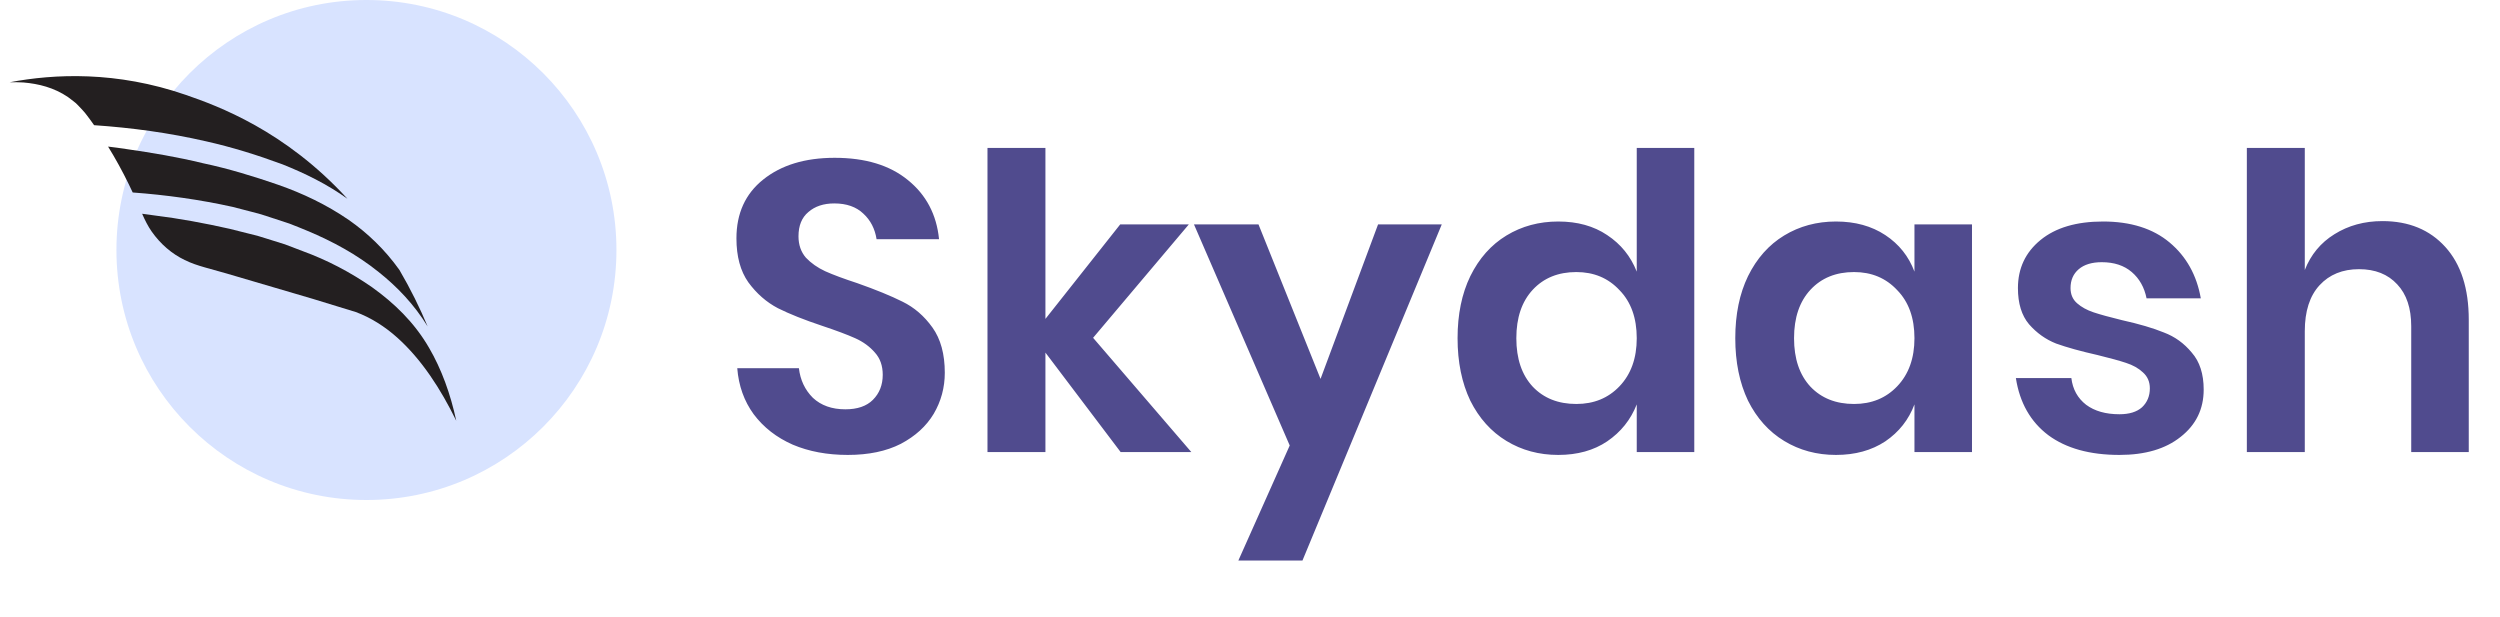
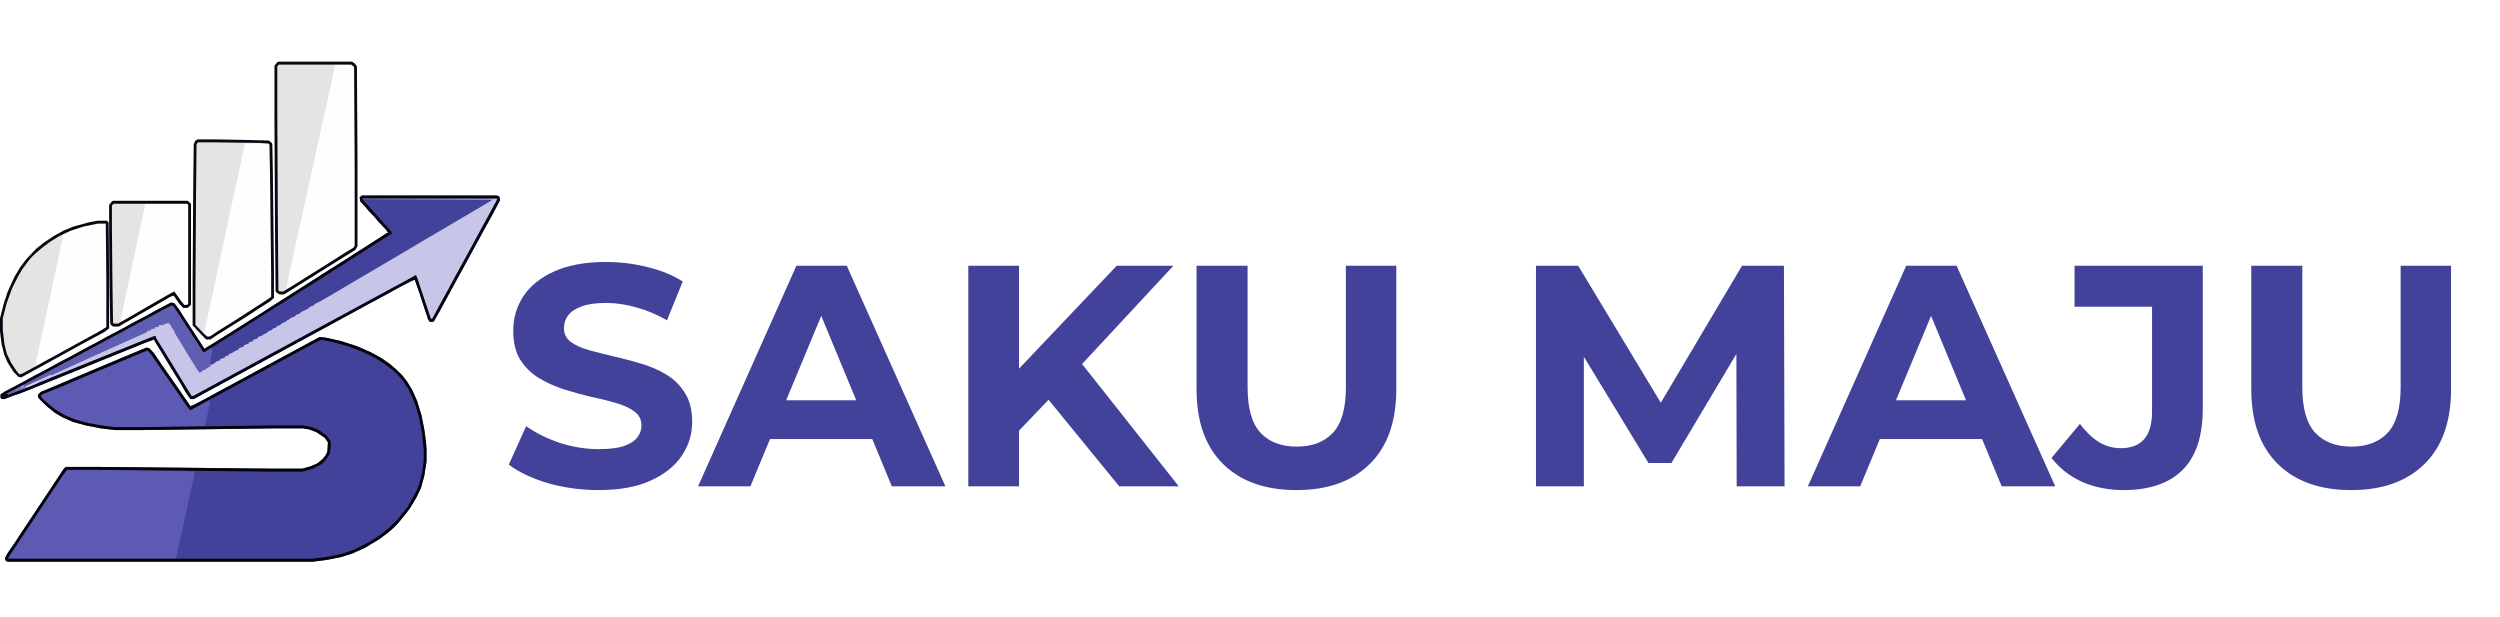
<svg xmlns="http://www.w3.org/2000/svg" width="365" height="90" viewBox="0 0 365 90" fill="none">
-   <path d="M137.94 54.42C137.94 56.58 137.4 58.58 136.32 60.42C135.24 62.22 133.64 63.68 131.52 64.8C129.4 65.88 126.82 66.42 123.78 66.42C120.78 66.42 118.1 65.92 115.74 64.92C113.38 63.88 111.48 62.4 110.04 60.48C108.64 58.56 107.84 56.32 107.64 53.76H116.64C116.84 55.48 117.52 56.92 118.68 58.08C119.88 59.2 121.46 59.76 123.42 59.76C125.18 59.76 126.52 59.3 127.44 58.38C128.4 57.42 128.88 56.2 128.88 54.72C128.88 53.4 128.5 52.32 127.74 51.48C126.98 50.6 126.02 49.9 124.86 49.38C123.7 48.86 122.1 48.26 120.06 47.58C117.42 46.7 115.26 45.84 113.58 45C111.9 44.12 110.46 42.86 109.26 41.22C108.1 39.58 107.52 37.44 107.52 34.8C107.52 31.16 108.82 28.3 111.42 26.22C114.06 24.1 117.54 23.04 121.86 23.04C126.34 23.04 129.9 24.12 132.54 26.28C135.22 28.44 136.74 31.32 137.1 34.92H127.98C127.74 33.4 127.1 32.16 126.06 31.2C125.02 30.2 123.6 29.7 121.8 29.7C120.24 29.7 118.98 30.12 118.02 30.96C117.06 31.76 116.58 32.94 116.58 34.5C116.58 35.74 116.94 36.78 117.66 37.62C118.42 38.42 119.36 39.08 120.48 39.6C121.64 40.12 123.2 40.7 125.16 41.34C127.88 42.3 130.08 43.2 131.76 44.04C133.48 44.88 134.94 46.14 136.14 47.82C137.34 49.5 137.94 51.7 137.94 54.42ZM163.612 66L152.632 51.48V66H144.172V21.6H152.632V46.56L163.552 32.76H173.572L159.592 49.32L173.932 66H163.612ZM183.739 32.76L192.799 55.32L201.199 32.76H210.499L190.159 81.84H180.799L188.299 65.04L174.319 32.76H183.739ZM227.505 32.34C230.305 32.34 232.685 33 234.645 34.32C236.645 35.64 238.085 37.42 238.965 39.66V21.6H247.365V66H238.965V59.04C238.085 61.28 236.645 63.08 234.645 64.44C232.685 65.76 230.305 66.42 227.505 66.42C224.705 66.42 222.185 65.74 219.945 64.38C217.705 63.02 215.945 61.06 214.665 58.5C213.425 55.9 212.805 52.86 212.805 49.38C212.805 45.9 213.425 42.88 214.665 40.32C215.945 37.72 217.705 35.74 219.945 34.38C222.185 33.02 224.705 32.34 227.505 32.34ZM230.145 39.72C227.505 39.72 225.385 40.58 223.785 42.3C222.185 44.02 221.385 46.38 221.385 49.38C221.385 52.38 222.185 54.74 223.785 56.46C225.385 58.14 227.505 58.98 230.145 58.98C232.705 58.98 234.805 58.12 236.445 56.4C238.125 54.64 238.965 52.3 238.965 49.38C238.965 46.42 238.125 44.08 236.445 42.36C234.805 40.6 232.705 39.72 230.145 39.72ZM268.051 32.34C270.851 32.34 273.251 33 275.251 34.32C277.251 35.64 278.671 37.42 279.511 39.66V32.76H287.911V66H279.511V59.04C278.671 61.28 277.251 63.08 275.251 64.44C273.251 65.76 270.851 66.42 268.051 66.42C265.251 66.42 262.731 65.74 260.491 64.38C258.251 63.02 256.491 61.06 255.211 58.5C253.971 55.9 253.351 52.86 253.351 49.38C253.351 45.9 253.971 42.88 255.211 40.32C256.491 37.72 258.251 35.74 260.491 34.38C262.731 33.02 265.251 32.34 268.051 32.34ZM270.691 39.72C268.051 39.72 265.931 40.58 264.331 42.3C262.731 44.02 261.931 46.38 261.931 49.38C261.931 52.38 262.731 54.74 264.331 56.46C265.931 58.14 268.051 58.98 270.691 58.98C273.251 58.98 275.351 58.12 276.991 56.4C278.671 54.64 279.511 52.3 279.511 49.38C279.511 46.42 278.671 44.08 276.991 42.36C275.351 40.6 273.251 39.72 270.691 39.72ZM307.038 32.34C311.078 32.34 314.318 33.36 316.758 35.4C319.198 37.44 320.718 40.16 321.318 43.56H313.398C313.078 41.96 312.358 40.68 311.238 39.72C310.118 38.76 308.658 38.28 306.858 38.28C305.418 38.28 304.298 38.62 303.498 39.3C302.698 39.98 302.298 40.9 302.298 42.06C302.298 42.98 302.618 43.72 303.258 44.28C303.898 44.84 304.698 45.28 305.658 45.6C306.618 45.92 307.998 46.3 309.798 46.74C312.318 47.3 314.358 47.9 315.918 48.54C317.518 49.14 318.878 50.12 319.998 51.48C321.158 52.8 321.738 54.6 321.738 56.88C321.738 59.72 320.618 62.02 318.378 63.78C316.178 65.54 313.198 66.42 309.438 66.42C305.118 66.42 301.658 65.46 299.058 63.54C296.458 61.58 294.878 58.8 294.318 55.2H302.418C302.618 56.84 303.338 58.14 304.578 59.1C305.818 60.02 307.438 60.48 309.438 60.48C310.878 60.48 311.978 60.14 312.738 59.46C313.498 58.74 313.878 57.82 313.878 56.7C313.878 55.74 313.538 54.96 312.858 54.36C312.218 53.76 311.398 53.3 310.398 52.98C309.438 52.66 308.058 52.28 306.258 51.84C303.778 51.28 301.758 50.72 300.198 50.16C298.678 49.56 297.358 48.62 296.238 47.34C295.158 46.06 294.618 44.3 294.618 42.06C294.618 39.18 295.718 36.84 297.918 35.04C300.118 33.24 303.158 32.34 307.038 32.34ZM347.839 32.28C351.679 32.28 354.739 33.54 357.019 36.06C359.299 38.58 360.439 42.12 360.439 46.68V66H352.039V47.64C352.039 45 351.359 42.96 349.999 41.52C348.639 40.04 346.779 39.3 344.419 39.3C342.019 39.3 340.099 40.08 338.659 41.64C337.219 43.2 336.499 45.44 336.499 48.36V66H328.039V21.6H336.499V39.42C337.379 37.18 338.819 35.44 340.819 34.2C342.859 32.92 345.199 32.28 347.839 32.28Z" fill="#504B8E" />
-   <circle cx="53.5" cy="36.5" r="36.5" fill="#D8E3FF" />
-   <path d="M3.437 12.043C5.632 12.232 7.878 12.779 9.927 14.173C10.411 14.576 10.953 14.886 11.396 15.378C11.841 15.859 12.33 16.332 12.706 16.862C13.061 17.329 13.405 17.793 13.739 18.277C19.212 18.651 24.674 19.388 30.083 20.632C33.851 21.479 37.574 22.635 41.259 24.001C44.498 25.298 47.719 26.857 50.724 29.02C41.603 19.039 31.788 15.466 27.132 13.856C16.999 10.349 7.944 10.771 1.394 12.014C2.068 11.989 2.754 12.005 3.437 12.043Z" fill="#231F20" />
-   <path d="M29.634 23.831C25.952 22.93 22.223 22.306 18.488 21.769C17.584 21.635 16.679 21.5 15.779 21.401C16.863 23.154 17.881 25.009 18.811 26.919C19 27.305 19.186 27.704 19.374 28.101C24.255 28.462 29.132 29.135 33.975 30.208L36.744 30.925L38.126 31.295L39.495 31.739L42.232 32.637C43.142 32.985 44.041 33.35 44.945 33.728C48.532 35.235 52.068 37.127 55.31 39.737C57.967 41.85 60.479 44.453 62.436 47.665C61.301 44.963 59.941 42.187 58.316 39.415C56.192 36.434 53.663 34.027 50.928 32.116C47.68 29.882 44.179 28.224 40.584 26.97C36.989 25.729 33.335 24.613 29.634 23.831Z" fill="#231F20" />
-   <path d="M54.327 41.942C51.136 39.724 47.738 37.96 44.217 36.672L41.59 35.671L38.917 34.835L37.576 34.422L36.222 34.084L33.522 33.406C29.894 32.589 26.243 31.91 22.57 31.456C21.965 31.363 21.359 31.278 20.75 31.207C21.178 32.184 21.604 33.027 22.136 33.79C23.44 35.651 25.102 37.066 26.972 37.963C27.904 38.426 28.871 38.745 29.892 39.035L33.048 39.92L45.655 43.629L51.934 45.553C54.124 46.363 56.181 47.66 58.023 49.314C61.585 52.516 64.358 56.817 66.612 61.425C65.782 57.542 64.462 53.888 62.634 50.767C60.463 47.017 57.486 44.205 54.327 41.942Z" fill="#231F20" />
+   <path d="M87.398 71.552C84.822 71.552 82.353 71.215 79.992 70.54C77.631 69.835 75.729 68.93 74.288 67.826L76.818 62.214C78.198 63.195 79.823 64.008 81.694 64.652C83.595 65.265 85.512 65.572 87.444 65.572C88.916 65.572 90.097 65.434 90.986 65.158C91.906 64.851 92.581 64.437 93.01 63.916C93.439 63.395 93.654 62.797 93.654 62.122C93.654 61.263 93.317 60.589 92.642 60.098C91.967 59.577 91.078 59.163 89.974 58.856C88.87 58.519 87.643 58.212 86.294 57.936C84.975 57.629 83.641 57.261 82.292 56.832C80.973 56.403 79.762 55.851 78.658 55.176C77.554 54.501 76.649 53.612 75.944 52.508C75.269 51.404 74.932 49.993 74.932 48.276C74.932 46.436 75.423 44.765 76.404 43.262C77.416 41.729 78.919 40.517 80.912 39.628C82.936 38.708 85.466 38.248 88.502 38.248C90.526 38.248 92.519 38.493 94.482 38.984C96.445 39.444 98.177 40.149 99.68 41.1L97.38 46.758C95.877 45.899 94.375 45.271 92.872 44.872C91.369 44.443 89.897 44.228 88.456 44.228C87.015 44.228 85.834 44.397 84.914 44.734C83.994 45.071 83.335 45.516 82.936 46.068C82.537 46.589 82.338 47.203 82.338 47.908C82.338 48.736 82.675 49.411 83.35 49.932C84.025 50.423 84.914 50.821 86.018 51.128C87.122 51.435 88.333 51.741 89.652 52.048C91.001 52.355 92.335 52.707 93.654 53.106C95.003 53.505 96.23 54.041 97.334 54.716C98.438 55.391 99.327 56.28 100.002 57.384C100.707 58.488 101.06 59.883 101.06 61.57C101.06 63.379 100.554 65.035 99.542 66.538C98.53 68.041 97.012 69.252 94.988 70.172C92.995 71.092 90.465 71.552 87.398 71.552ZM101.92 71L116.272 38.8H123.632L138.03 71H130.21L118.434 42.572H121.378L109.556 71H101.92ZM109.096 64.1L111.074 58.442H127.634L129.658 64.1H109.096ZM148.041 63.64L147.627 55.038L163.037 38.8H171.317L157.425 53.75L153.285 58.166L148.041 63.64ZM141.371 71V38.8H148.777V71H141.371ZM163.405 71L151.951 56.97L156.827 51.68L172.099 71H163.405ZM189.278 71.552C184.709 71.552 181.136 70.279 178.56 67.734C175.984 65.189 174.696 61.555 174.696 56.832V38.8H182.148V56.556C182.148 59.623 182.777 61.831 184.034 63.18C185.292 64.529 187.055 65.204 189.324 65.204C191.594 65.204 193.357 64.529 194.614 63.18C195.872 61.831 196.5 59.623 196.5 56.556V38.8H203.86V56.832C203.86 61.555 202.572 65.189 199.996 67.734C197.42 70.279 193.848 71.552 189.278 71.552ZM224.252 71V38.8H230.416L244.124 61.524H240.858L254.336 38.8H260.454L260.546 71H253.554L253.508 49.518H254.796L244.032 67.596H240.674L229.68 49.518H231.244V71H224.252ZM263.953 71L278.305 38.8H285.665L300.063 71H292.243L280.467 42.572H283.411L271.589 71H263.953ZM271.129 64.1L273.107 58.442H289.667L291.691 64.1H271.129ZM310.012 71.552C307.834 71.552 305.826 71.153 303.986 70.356C302.176 69.528 300.689 68.363 299.524 66.86L303.664 61.892C304.553 63.057 305.488 63.947 306.47 64.56C307.451 65.143 308.509 65.434 309.644 65.434C312.68 65.434 314.198 63.655 314.198 60.098V44.78H302.882V38.8H321.604V59.684C321.604 63.671 320.622 66.645 318.66 68.608C316.697 70.571 313.814 71.552 310.012 71.552ZM343.27 71.552C338.701 71.552 335.128 70.279 332.552 67.734C329.976 65.189 328.688 61.555 328.688 56.832V38.8H336.14V56.556C336.14 59.623 336.769 61.831 338.026 63.18C339.284 64.529 341.047 65.204 343.316 65.204C345.586 65.204 347.349 64.529 348.606 63.18C349.864 61.831 350.492 59.623 350.492 56.556V38.8H357.852V56.832C357.852 61.555 356.564 65.189 353.988 67.734C351.412 70.279 347.84 71.552 343.27 71.552Z" fill="#43429A" />
+   <path d="M46.661 49.214L47.556 49.299L49.832 49.812L52.189 50.58L54.14 51.434L55.685 52.288L56.904 53.142L57.717 53.825L58.693 54.764L59.424 55.703L60.156 56.898L60.887 58.52L61.538 60.655L61.944 62.704L62.188 64.497L62.269 65.607V67.4L61.944 69.449L61.456 71.242L60.806 72.608L59.831 74.23L59.18 75.084L58.205 76.279L57.473 77.048L56.579 77.816L55.441 78.67L53.327 79.951L51.458 80.805L49.832 81.317L47.718 81.744L45.686 82H1.057L0.813 81.829L0.731 81.488L1.138 80.719L2.032 79.439L3.089 77.816L4.227 76.109L5.528 74.145L6.666 72.437L9.267 68.51L9.592 68.168H13.982L39.508 68.424H44.141L45.361 68.083L46.336 67.656L47.068 67.058L47.556 66.461L47.799 65.948L47.881 64.582L47.393 63.899L46.255 63.131L45.198 62.704L44.223 62.533H40.402L20.648 62.789H16.827L14.714 62.533L12.519 62.106L10.649 61.594L9.104 60.911L7.966 60.228L6.91 59.374L6.015 58.52L5.609 58.094L5.528 57.667L5.934 57.24L18.291 52.032L21.38 50.751L21.786 50.836L22.436 51.519L23.249 52.715L24.306 54.251L25.444 55.874L27.558 58.947L27.802 59.289L28.289 59.118L30.403 58.008L31.948 57.154L35.606 55.191L37.8 53.995L46.174 49.47L46.661 49.214Z" fill="#43429A" />
+   <path d="M52.84 28.552H72.593L72.918 28.723L73 29.235L71.781 31.54L70.642 33.59L68.041 38.371L66.822 40.591L64.22 45.372L63.407 46.823L63.245 46.994H62.757L62.513 46.653L61.131 42.469L60.562 40.847L60.074 41.018L58.123 42.042L56.579 42.896L53.408 44.603L51.539 45.628L32.354 56.044L29.671 57.496L28.289 58.264H27.802L27.151 57.325L26.257 55.788L25.038 53.825L23.9 51.946L22.599 49.812L22.518 49.556L21.136 50.068L4.064 56.984L3.008 57.41L1.951 57.752L0.65 58.264H0.244L0.081 58.094V57.581L0.731 57.154L3.495 55.703L5.04 54.849L6.991 53.825L8.535 52.971L10.649 51.861L12.194 51.007L14.145 49.983L15.689 49.129L17.803 48.019L19.347 47.165L21.298 46.14L22.843 45.287L24.956 44.177L25.444 44.262L26.094 45.116L26.907 46.397L28.127 48.275L29.183 49.897L29.834 50.922L30.972 50.239L33.573 48.616L35.849 47.165L38.451 45.543L39.752 44.689L41.377 43.664L48.206 39.31L49.832 38.285L54.384 35.383L56.498 34.016H56.66L56.416 33.59L55.278 32.394L54.709 31.711L53.896 30.857L53.327 30.174L52.596 29.406L52.514 28.808L52.84 28.552Z" fill="#43429A" />
+   <path d="M40.727 9H51.377L51.783 9.256L52.108 9.683L52.19 22.832V35.98L51.864 36.492L46.662 39.737L44.63 41.017L42.435 42.384L41.459 42.981H40.809L40.402 42.725L40.24 42.554L40.158 34.187L40.077 17.88V9.598L40.484 9.085L40.727 9Z" fill="#E4E4E5" />
+   <path d="M28.859 20.355H31.46L36.419 20.441L39.264 20.526L39.67 20.868L39.752 21.039L39.833 25.051L39.996 39.651V43.493L39.426 44.006L37.801 45.03L35.85 46.311L33.248 47.933L31.622 48.958L30.728 49.556H30.078L28.127 47.506V40.847L28.208 27.784L28.29 21.039L28.533 20.526L28.859 20.355Z" fill="#FEFEFE" />
+   <path d="M9.755 68.595H14.145L22.518 68.681L27.07 68.766L28.371 68.851L28.29 69.705L26.42 78.243L25.688 81.573H1.138L1.707 80.634L2.683 79.182L3.821 77.475L5.121 75.511L6.26 73.803L8.861 69.876L9.674 68.681L9.755 68.595Z" fill="#5C5AB3" />
+   <path d="M14.226 32.223H15.608L15.852 32.48L15.933 40.164V47.933L15.283 48.446L11.95 50.239L10.405 51.092L5.121 53.995L3.089 55.105L2.683 55.02L1.951 54.252L1.138 52.971L0.65 51.861L0.244 50.324L0 48.36V46.482L0.569 44.262L1.138 42.554L2.114 40.42L2.927 39.054L3.821 37.858L5.284 36.322L6.341 35.468L7.885 34.443L9.267 33.675L10.73 33.077L12.925 32.48L14.226 32.223Z" fill="#FEFEFE" />
+   <path d="M52.921 28.979H72.594L72.431 29.406L71.212 31.711L70.074 33.76L68.936 35.895L67.798 37.944L63.896 45.116L63.083 46.567H62.92L61.538 42.469L60.807 40.249H60.563L59.018 41.103L55.848 42.81L53.653 44.006L48.613 46.738L43.735 49.385L31.623 55.959L28.94 57.41L28.209 57.837H27.965L26.827 55.959L24.225 51.69L23.331 50.239L22.681 49.214V49.043L21.299 49.556L17.072 51.263L3.984 56.557H3.577L3.902 56.301L8.292 54.337L12.438 52.459L16.99 50.409L21.38 48.446L21.299 48.275L21.705 48.19H21.949L21.868 48.019L22.274 47.933H22.518L22.437 47.763L22.843 47.677H23.087L23.006 47.506L23.331 47.336L23.656 47.421L24.388 47.08L24.713 47.165L24.957 47.25L25.119 47.763L25.282 47.933L25.445 48.19L25.607 48.616L27.883 52.373L29.103 54.337L29.347 54.166L29.672 53.995L30.078 53.825V53.654L30.647 53.483V53.312L31.135 53.142L31.379 52.971L31.704 52.715L32.111 52.629V52.459L32.842 52.202V52.032L33.411 51.861V51.69L33.899 51.519L34.143 51.349L34.468 51.178L34.874 51.007V50.836L35.606 50.58V50.409L36.338 50.153V49.983L36.907 49.812L37.069 49.556L37.476 49.47L37.801 49.129L38.208 49.043L38.533 48.787L38.939 48.616L39.183 48.36L39.671 48.19L39.915 47.933L40.24 47.848L40.484 47.592L40.971 47.421L41.215 47.165L41.703 46.994L41.947 46.738L42.191 46.653L42.516 46.397L43.004 46.226L43.248 45.97L43.735 45.799L43.979 45.543L44.386 45.372L45.036 45.03L45.28 44.774L45.768 44.603L46.011 44.347L46.418 44.177L48.369 43.067L50.239 41.957L58.368 37.175L62.107 34.956L70.237 30.174L71.944 29.15L52.921 29.064V28.979Z" fill="#C7C6E9" />
+   <path d="M16.502 29.32H27.395L27.802 29.662L27.883 29.833V44.518L27.395 44.945H26.745L26.176 44.347L25.363 43.152L24.875 43.323L22.518 44.689L20.567 45.799L19.104 46.653L17.315 47.677H16.502L16.177 47.421L16.096 47.08L16.014 42.725L15.933 34.358V29.918L16.34 29.406L16.502 29.32Z" fill="#FEFEFE" />
+   <path d="M49.019 9.427H51.295L51.702 9.768L51.783 24.283V35.895L51.458 36.236L48.857 37.858L46.58 39.31L44.467 40.591L42.191 42.042L41.784 42.127L42.272 39.737L44.711 28.723L47.149 17.623L48.938 9.512L49.019 9.427Z" fill="#FEFEFE" />
+   <path d="M21.461 51.178L21.867 51.434L22.68 52.629L23.737 54.166L24.875 55.788L26.989 58.862L27.72 59.886L29.102 59.203L30.484 58.435L30.647 58.52L30.566 59.289L29.915 62.192L27.233 62.277L20.648 62.363H16.746L14.145 62.021L12.112 61.594L10.486 61.082L9.023 60.399L7.885 59.63L7.072 58.947L6.259 58.179L5.934 57.837V57.667L9.511 56.215L13.494 54.508L21.461 51.178Z" fill="#5C5AB3" />
+   <path d="M28.859 20.355H31.46L36.419 20.441L39.264 20.526L39.67 20.868L39.752 21.039L39.833 25.051L39.996 39.651V43.493L39.426 44.006L37.801 45.03L35.85 46.311L33.248 47.933L31.622 48.958L30.728 49.556H30.078L28.127 47.506V40.847L28.208 27.784L28.29 21.039L28.533 20.526L28.859 20.355ZM35.768 20.953L33.736 30.345L31.704 39.822L29.834 48.531L29.997 48.873L30.241 49.129H30.647L31.785 48.36L34.386 46.738L38.614 44.006L39.508 43.408L39.589 43.323V40.078L39.426 25.478L39.345 21.124L39.183 20.953H35.768Z" fill="#E4E4E4" />
+   <path d="M14.226 32.223H15.608L15.852 32.48L15.933 40.164V47.933L15.283 48.446L11.95 50.239L10.405 51.092L5.121 53.995L3.089 55.105L2.683 55.02L1.951 54.252L1.138 52.971L0.65 51.861L0.244 50.324L0 48.36V46.482L0.569 44.262L1.138 42.554L2.114 40.42L2.927 39.054L3.821 37.858L5.284 36.322L6.341 35.468L7.885 34.443L9.267 33.675L10.73 33.077L12.925 32.48L14.226 32.223ZM14.226 32.65L12.194 33.077L10.324 33.675L9.186 34.187L9.105 34.956L7.235 43.664L5.284 52.715V53.312L5.772 53.142L9.105 51.349L10.649 50.495L14.389 48.446L15.527 47.763V41.103L15.445 32.65H14.226Z" fill="#E4E4E4" />
+   <path d="M46.661 49.214L47.556 49.299L49.832 49.812L52.189 50.58L54.14 51.434L55.685 52.288L56.904 53.142L57.717 53.825L58.693 54.764L59.424 55.703L60.156 56.898L60.887 58.52L61.538 60.655L61.944 62.704L62.188 64.497L62.269 65.607V67.4L61.944 69.449L61.456 71.242L60.806 72.608L59.831 74.23L59.18 75.084L58.205 76.279L57.473 77.048L56.579 77.816L55.441 78.67L53.327 79.951L51.458 80.805L49.832 81.317L47.718 81.744L45.686 82H1.057L0.813 81.829L0.731 81.488L1.138 80.719L2.032 79.439L3.089 77.816L4.227 76.109L5.528 74.145L6.666 72.437L9.267 68.51L9.592 68.168H13.982L39.508 68.424H44.141L45.361 68.083L46.336 67.656L47.068 67.058L47.556 66.461L47.799 65.948L47.881 64.582L47.393 63.899L46.255 63.131L45.198 62.704L44.223 62.533H40.402L20.648 62.789H16.827L14.714 62.533L12.519 62.106L10.649 61.594L9.104 60.911L7.966 60.228L6.91 59.374L6.015 58.52L5.609 58.094L5.528 57.667L5.934 57.24L18.291 52.032L21.38 50.751L21.786 50.836L22.436 51.519L23.249 52.715L24.306 54.251L25.444 55.874L27.558 58.947L27.802 59.289L28.289 59.118L30.403 58.008L31.948 57.154L35.606 55.191L37.8 53.995L46.174 49.47L46.661 49.214ZM46.743 49.641L44.06 51.092L38.532 54.081L33.004 57.069L29.834 58.777L27.802 59.886L27.395 59.46L25.282 56.386L24.143 54.764L22.03 51.69L21.623 51.263L21.461 51.178L12.681 54.849L9.104 56.386L5.934 57.667L6.097 58.094L6.747 58.691L7.966 59.716L9.348 60.57L10.974 61.253L12.844 61.765L15.283 62.192L16.746 62.363H20.648L39.914 62.106H44.304L45.523 62.363L46.58 62.789L47.718 63.643L48.206 64.326L48.287 64.497V65.266L48.125 66.29L47.637 67.058L46.986 67.742L45.686 68.424L44.548 68.766L44.141 68.851H38.939L14.145 68.595H9.755L9.023 69.62L5.121 75.511L3.983 77.219L2.682 79.182L1.544 80.89L1.138 81.573H45.605L48.125 81.232L50.076 80.805L51.783 80.207L53.815 79.182L55.441 78.158L56.823 77.048L58.042 75.853L58.774 74.913L59.587 73.889L60.806 71.669L61.213 70.644L61.619 69.022L61.863 67.315V65.692L61.619 63.302L61.213 61.082L60.725 59.374L60.237 58.094L59.587 56.727L58.774 55.532L58.042 54.678L57.392 54.081L56.172 53.142L54.953 52.373L52.921 51.349L50.889 50.58L48.775 49.982L47.149 49.641H46.743Z" fill="#040408" />
+   <path d="M52.84 28.552H72.593L72.918 28.723L73 29.235L71.781 31.54L70.642 33.59L68.041 38.371L66.822 40.591L64.22 45.372L63.407 46.823L63.245 46.994H62.757L62.513 46.653L61.131 42.469L60.562 40.847L60.074 41.018L58.123 42.042L56.579 42.896L53.408 44.603L51.539 45.628L32.354 56.044L29.671 57.496L28.289 58.264H27.802L27.151 57.325L26.257 55.788L25.038 53.825L23.9 51.946L22.599 49.812L22.518 49.556L21.136 50.068L4.064 56.984L3.008 57.41L1.951 57.752L0.65 58.264H0.244L0.081 58.094V57.581L0.731 57.154L3.495 55.703L5.04 54.849L6.991 53.825L8.535 52.971L10.649 51.861L12.194 51.007L14.145 49.983L15.689 49.129L17.803 48.019L19.347 47.165L21.298 46.14L22.843 45.287L24.956 44.177L25.444 44.262L26.094 45.116L26.907 46.397L28.127 48.275L29.183 49.897L29.834 50.922L30.972 50.239L33.573 48.616L35.849 47.165L38.451 45.543L39.752 44.689L41.377 43.664L48.206 39.31L49.832 38.285L54.384 35.383L56.498 34.016H56.66L56.416 33.59L55.278 32.394L54.709 31.711L53.896 30.857L53.327 30.174L52.596 29.406L52.514 28.808L52.84 28.552ZM52.921 28.979L53.083 29.32L53.896 30.174L54.465 30.857L55.278 31.711L55.847 32.394L56.579 33.163L57.148 33.846L57.229 34.102L55.847 34.956L49.019 39.31L47.393 40.334L45.117 41.786L43.491 42.81L41.215 44.262L38.613 45.884L34.061 48.787L31.46 50.409L29.834 51.434H29.671L28.371 49.385L27.395 47.933L26.094 45.884L25.2 44.603L24.712 44.774L22.111 46.14L20.567 46.994L18.616 48.019L17.071 48.873L15.12 49.897L13.575 50.751L11.624 51.776L10.08 52.629L7.966 53.739L6.422 54.593L4.308 55.703L2.764 56.557L0.975 57.496L1.3 57.581L2.764 56.984L3.82 56.642L5.446 55.959L10.08 54.081L14.307 52.373L22.355 49.129L22.68 49.043L22.843 49.47L24.062 51.434L27.964 57.837L28.371 57.752L30.24 56.727L42.353 50.153L49.75 46.14L54.791 43.408L59.831 40.676L60.725 40.164L61.05 41.018L62.838 46.397L62.92 46.567L63.163 46.482L64.383 44.177L65.521 42.127L66.659 39.993L67.797 37.944L71.699 30.772L72.593 29.15V28.979H52.921Z" fill="#06060D" />
+   <path d="M16.502 29.32H27.395L27.802 29.662L27.883 29.833V44.518L27.395 44.945H26.745L26.176 44.347L25.363 43.152L24.875 43.323L22.518 44.689L20.567 45.799L19.104 46.653L17.315 47.677H16.502L16.177 47.421L16.096 47.08L16.014 42.725L15.933 34.358V29.918L16.34 29.406L16.502 29.32ZM21.217 29.747L18.697 41.615L17.64 46.567V46.909L18.128 46.738L20.485 45.372L22.436 44.262L24.306 43.152L25.444 42.554L26.42 43.92L26.907 44.518H27.314L27.477 44.347V29.918L27.314 29.747H21.217Z" fill="#E4E4E5" />
+   <path d="M25.038 44.603L25.363 44.774L26.908 47.165L27.965 48.787L29.184 50.666L29.672 51.434L30.159 51.263L30.81 50.836H30.972V51.434L30.728 52.544L30.647 53.398L30.81 53.483L30.403 53.654L30.241 53.739L29.916 53.995L29.509 54.081V54.252L29.103 54.422L27.802 52.373L25.526 48.616L25.363 48.19L25.119 47.933L24.957 47.507L24.631 47.165L24.225 47.25L23.656 47.507L23.331 47.421L23.168 47.507L23.25 47.677L22.843 47.763H22.599L22.68 47.933L22.274 48.019H22.03L22.111 48.19L21.705 48.275H21.461L21.542 48.446L12.438 52.544L8.129 54.508L3.74 56.471L3.821 56.642L2.114 57.24L1.301 57.581L0.976 57.496L4.227 55.788L5.772 54.934L7.885 53.825L9.43 52.971L11.543 51.861L13.088 51.007L15.039 49.983L16.584 49.129L18.535 48.104L20.079 47.25L22.03 46.226L23.575 45.372L25.038 44.603Z" fill="#605EB2" />
+   <path d="M40.727 9H51.377L51.783 9.256L52.108 9.683L52.19 22.832V35.98L51.864 36.492L46.662 39.737L44.63 41.017L42.435 42.384L41.459 42.981H40.809L40.402 42.725L40.24 42.554L40.158 34.187L40.077 17.88V9.598L40.484 9.085L40.727 9ZM40.727 9.427L40.484 9.683V16.001L40.565 32.309L40.646 42.384L40.809 42.554H41.378L43.979 40.932L45.605 39.908L48.206 38.285L50.483 36.834L51.621 36.151L51.783 35.895V24.283L51.702 9.768L51.295 9.427H40.727Z" fill="#080812" />
+   <path d="M28.859 20.355H31.46L36.419 20.441L39.264 20.526L39.67 20.868L39.752 21.039L39.833 25.051L39.996 39.651V43.493L39.426 44.006L37.801 45.03L35.85 46.311L33.248 47.933L31.622 48.958L30.728 49.556H30.078L28.127 47.506V40.847L28.208 27.784L28.29 21.039L28.533 20.526L28.859 20.355ZM28.94 20.782L28.696 21.039L28.615 29.32L28.533 42.384V47.421L29.753 48.702L30.241 49.129H30.647L31.785 48.36L34.386 46.738L38.614 44.006L39.508 43.408L39.589 43.323V40.078L39.426 25.478L39.345 21.124L39.183 20.953L37.801 20.868L31.135 20.782H28.94Z" fill="#090913" />
+   <path d="M14.226 32.223H15.608L15.852 32.48L15.933 40.164V47.933L15.283 48.446L11.95 50.239L10.405 51.092L5.121 53.995L3.089 55.105L2.683 55.02L1.951 54.252L1.138 52.971L0.65 51.861L0.244 50.324L0 48.36V46.482L0.569 44.262L1.138 42.554L2.114 40.42L2.927 39.054L3.821 37.858L5.284 36.322L6.341 35.468L7.885 34.443L9.267 33.675L10.73 33.077L12.925 32.48L14.226 32.223ZM14.226 32.65L12.194 33.077L10.324 33.675L8.698 34.443L7.316 35.297L6.178 36.151L5.365 36.834L4.634 37.517L4.065 38.2L3.252 39.31L2.601 40.42L1.788 42.042L0.976 44.262L0.406 46.482V48.19L0.65 50.239L0.976 51.605L1.626 52.971L2.357 54.081L2.845 54.678L3.333 54.508L5.365 53.398L6.91 52.544L9.105 51.349L10.649 50.495L14.389 48.446L15.527 47.763V41.103L15.445 32.65H14.226Z" fill="#080812" />
+   <path d="M16.502 29.32H27.395L27.802 29.662L27.883 29.833V44.518L27.395 44.945H26.745L26.176 44.347L25.363 43.152L24.875 43.323L22.518 44.689L20.567 45.799L19.104 46.653L17.315 47.677H16.502L16.177 47.421L16.096 47.08L16.014 42.725L15.933 34.358V29.918L16.34 29.406L16.502 29.32ZM16.583 29.747L16.34 30.003V33.419L16.421 41.701L16.502 47.08L16.583 47.25H17.234L19.185 46.14L20.648 45.286L23.006 43.92L24.956 42.81L25.444 42.554L26.42 43.92L26.907 44.518H27.314L27.477 44.347V29.918L27.314 29.747H16.583Z" fill="#05050B" />
+   <path d="M3.414 56.215L3.577 56.301L3.414 56.557H3.821L3.577 56.727L2.114 57.24L1.301 57.581L0.976 57.496L3.414 56.215Z" fill="#7977BD" />
+   <path d="M7.317 54.764L7.56 54.849L5.691 55.703L5.447 55.959L3.984 56.557H3.577L3.902 56.301L7.317 54.764Z" fill="#D4D4E5" />
+   <path d="M6.829 55.105H7.073V55.276L5.609 55.874L5.691 55.617L6.829 55.105Z" fill="#BFBEE5" />
+   <path d="M1.951 56.984L2.358 57.069L2.114 57.24L1.301 57.581L0.976 57.496L1.951 56.984Z" fill="#5F5EAF" />
+   <path d="M3.415 56.215L3.577 56.301L3.415 56.557H3.821V56.642L3.171 56.727L2.927 56.471L3.415 56.215Z" fill="#8F8ECA" />
</svg>
